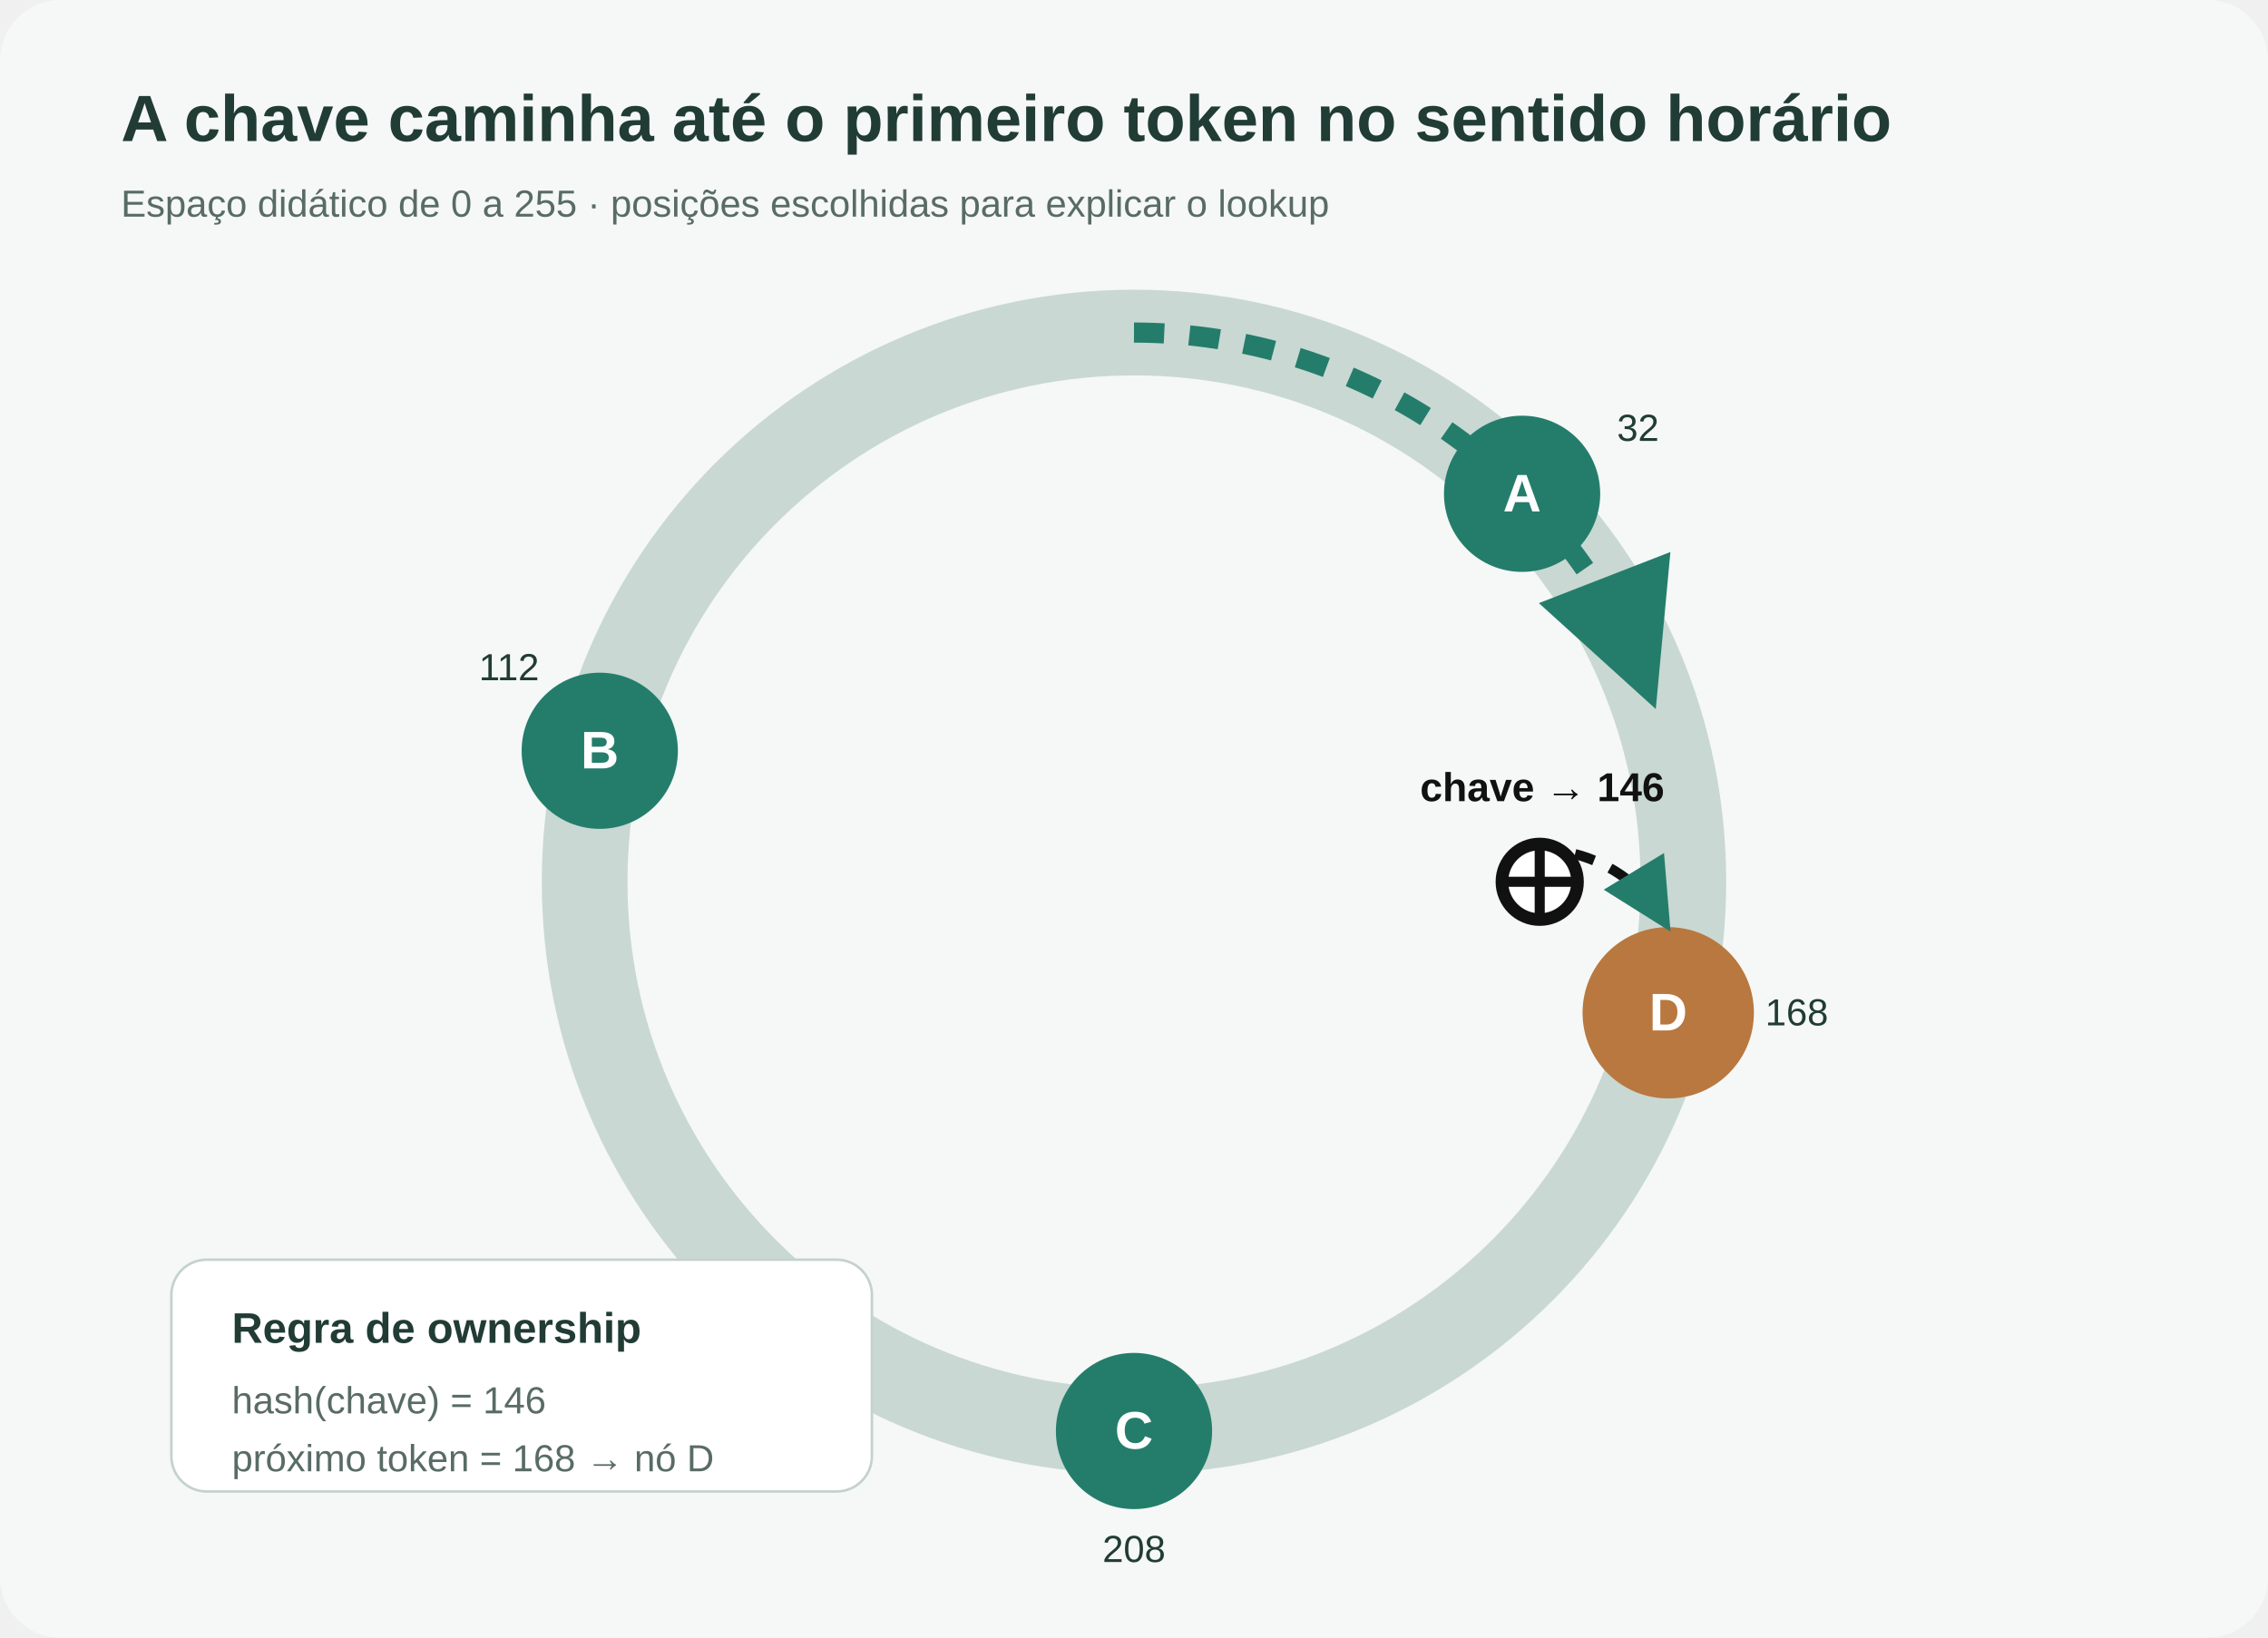
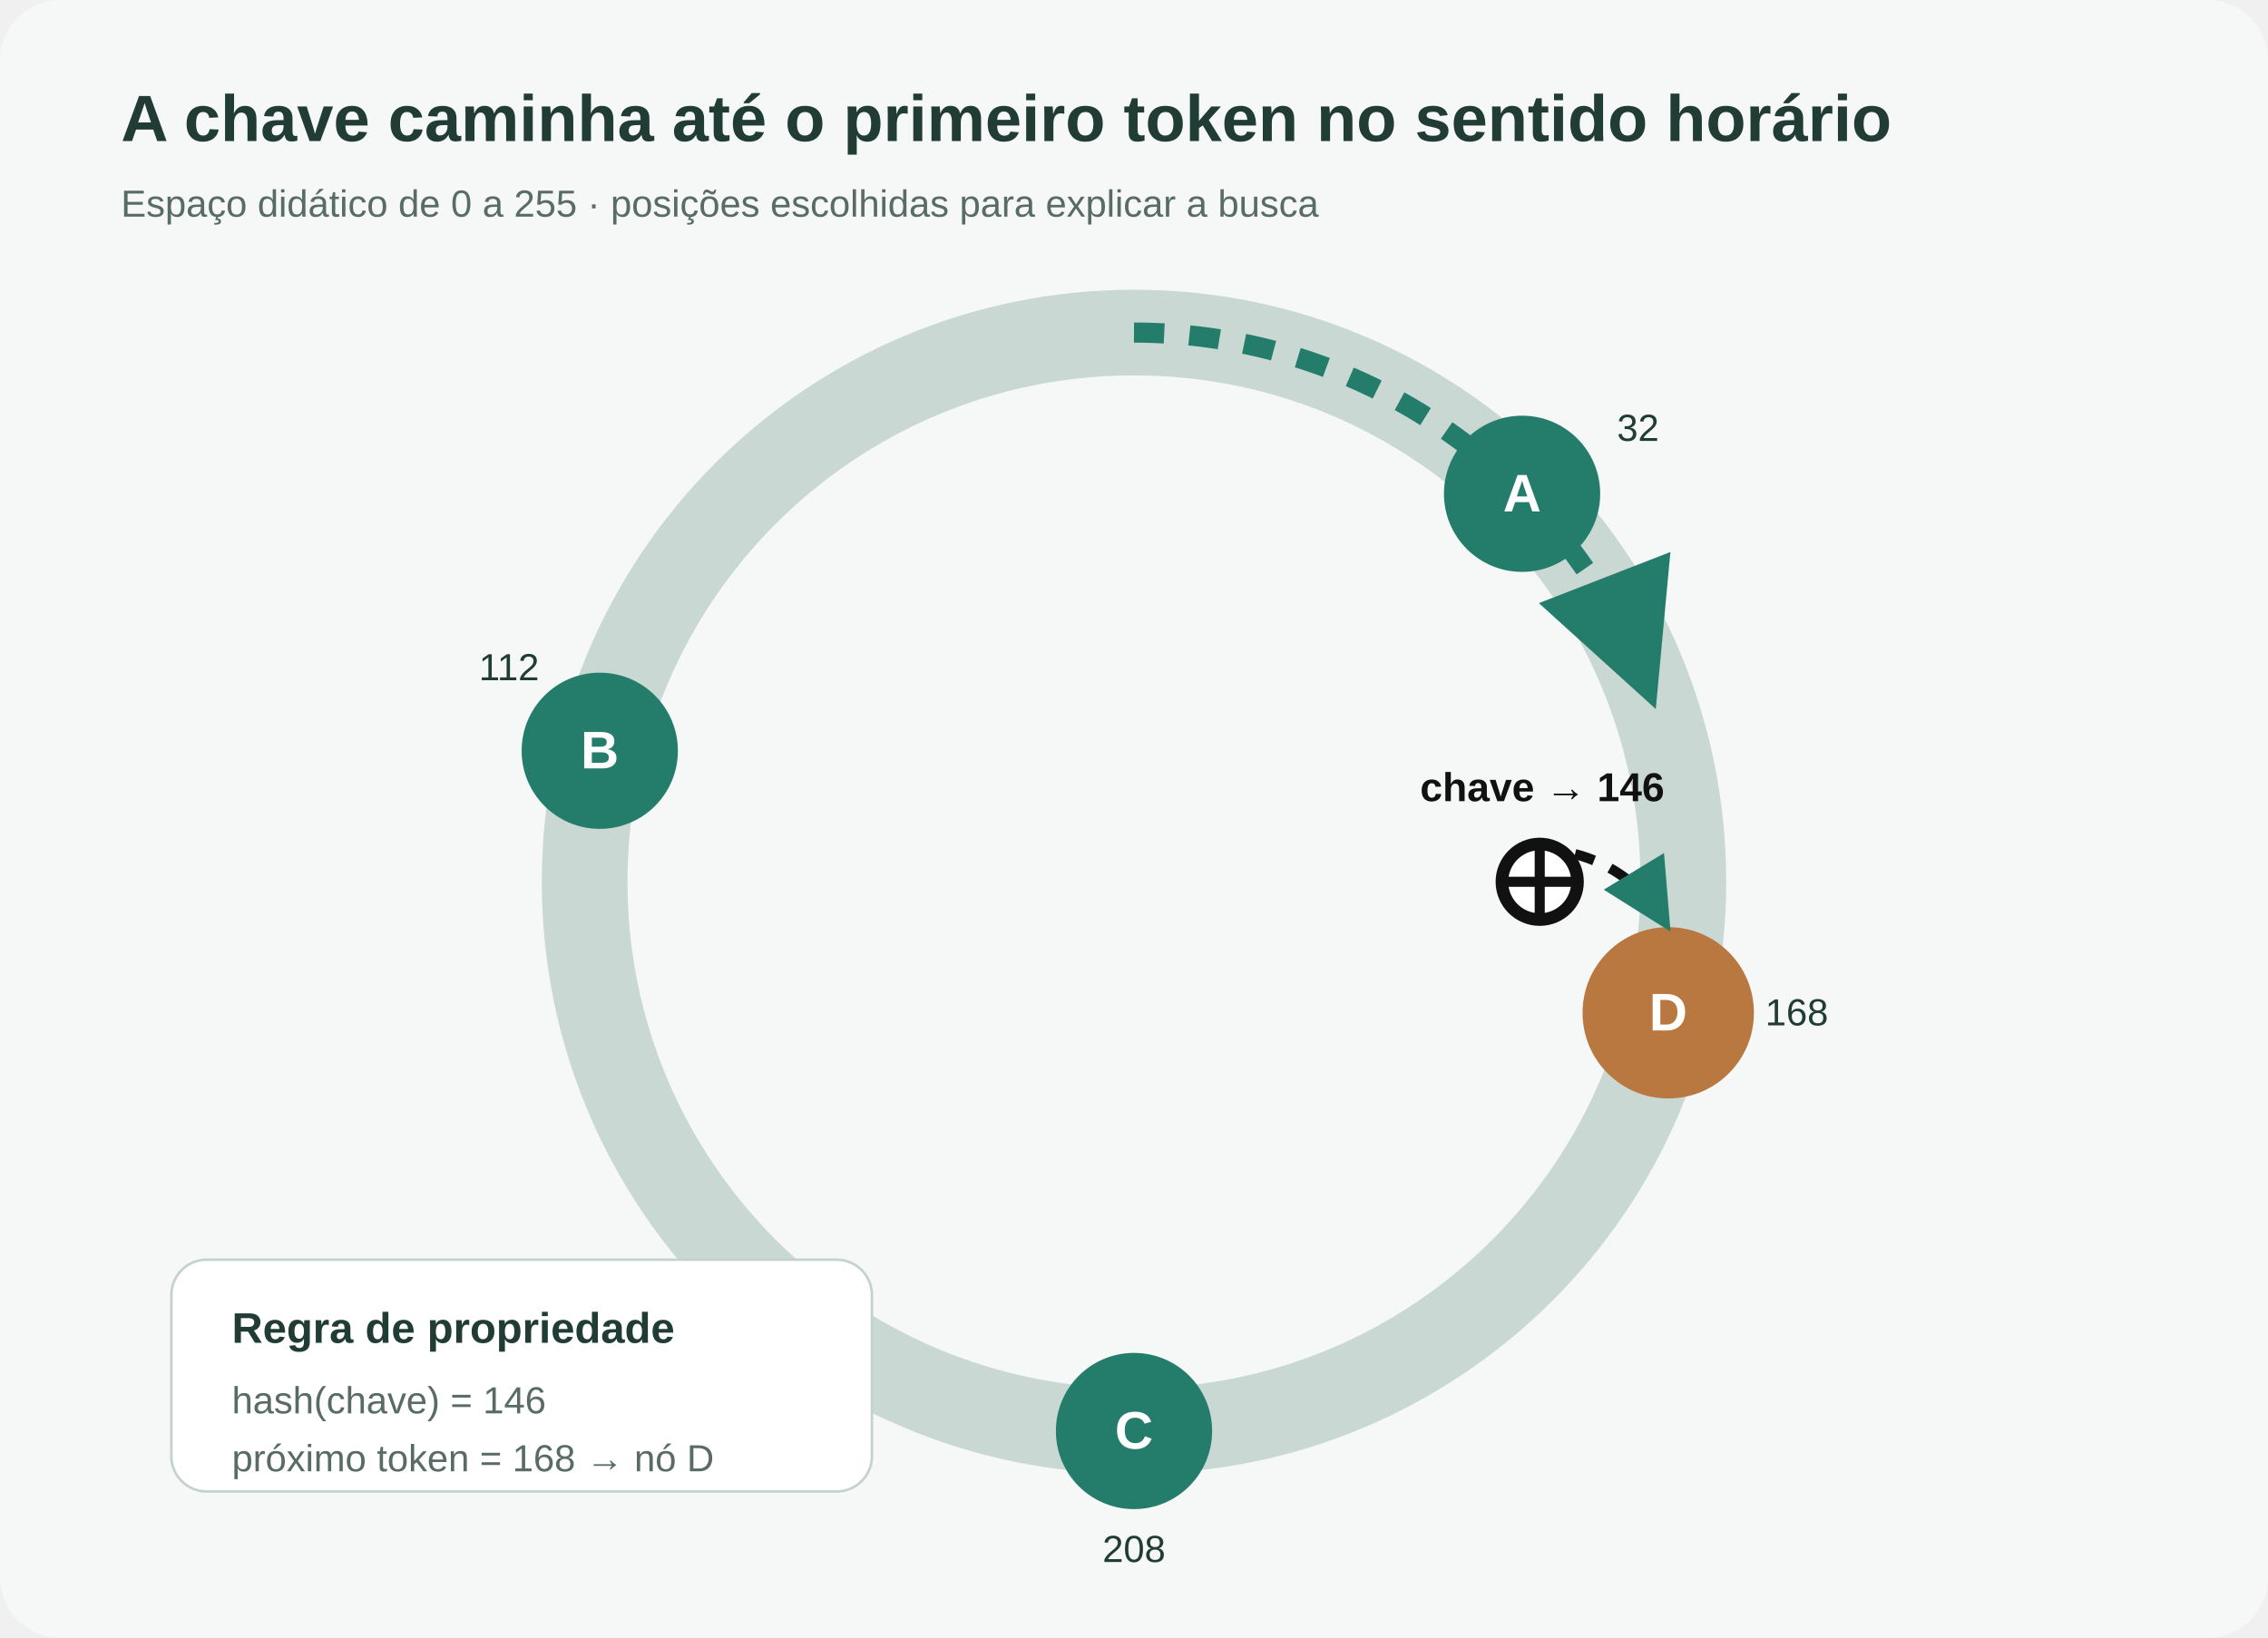
<svg xmlns="http://www.w3.org/2000/svg" viewBox="0 0 900 650" role="img" aria-labelledby="title desc">
  <defs>
    <marker id="arrow" viewBox="0 0 10 10" refX="8" refY="5" markerWidth="7" markerHeight="7" orient="auto-start-reverse">
      <path d="M0 0 10 5 0 10z" fill="#247d6b" />
    </marker>
  </defs>
  <rect width="900" height="650" rx="24" fill="#f5f8f6" />
  <text x="48" y="56" font-family="Arial,sans-serif" font-size="26" font-weight="700" fill="#213c35">A chave caminha até o primeiro token no sentido horário</text>
-   <text x="48" y="86" font-family="Arial,sans-serif" font-size="15" fill="#596b66">Espaço didático de 0 a 255 · posições escolhidas para explicar o lookup</text>
+   <text x="48" y="86" font-family="Arial,sans-serif" font-size="15" fill="#596b66">Espaço didático de 0 a 255 · posições escolhidas para explicar a busca</text>
  <circle cx="450" cy="350" r="218" fill="none" stroke="#c9d8d2" stroke-width="34" />
  <path d="M450 132 A218 218 0 0 1 653 271" fill="none" stroke="#247d6b" stroke-width="8" stroke-dasharray="12 10" marker-end="url(#arrow)" />
  <g font-family="Arial,sans-serif" text-anchor="middle">
    <g>
      <circle cx="604" cy="196" r="31" fill="#247d6b" />
      <text x="604" y="203" font-size="21" font-weight="700" fill="white">A</text>
      <text x="650" y="175" font-size="15" fill="#213c35">32</text>
    </g>
    <g>
      <circle cx="238" cy="298" r="31" fill="#247d6b" />
      <text x="238" y="305" font-size="21" font-weight="700" fill="white">B</text>
      <text x="202" y="270" font-size="15" fill="#213c35">112</text>
    </g>
    <g>
      <circle cx="450" cy="568" r="31" fill="#247d6b" />
      <text x="450" y="575" font-size="21" font-weight="700" fill="white">C</text>
      <text x="450" y="620" font-size="15" fill="#213c35">208</text>
    </g>
    <g>
      <circle cx="662" cy="402" r="34" fill="#b8783f" />
      <text x="662" y="409" font-size="21" font-weight="700" fill="white">D</text>
      <text x="713" y="407" font-size="15" fill="#213c35">168</text>
    </g>
  </g>
  <g>
    <circle cx="611" cy="350" r="15" fill="#fff" stroke="#111" stroke-width="5" />
    <path d="M611 335v30M596 350h30" stroke="#111" stroke-width="4" />
    <text x="612" y="318" text-anchor="middle" font-family="Arial,sans-serif" font-size="16" font-weight="700" fill="#111">chave → 146</text>
  </g>
  <path d="M625 339 A58 58 0 0 1 660 365" fill="none" stroke="#111" stroke-width="4" stroke-dasharray="8 7" marker-end="url(#arrow)" />
  <g font-family="Arial,sans-serif">
    <rect x="68" y="500" width="278" height="92" rx="14" fill="#fff" stroke="#c4d2cc" />
-     <text x="92" y="533" font-size="17" font-weight="700" fill="#213c35">Regra de ownership</text>
+     <text x="92" y="533" font-size="17" font-weight="700" fill="#213c35">Regra de propriedade</text>
    <text x="92" y="561" font-size="15" fill="#596b66">hash(chave) = 146</text>
    <text x="92" y="584" font-size="15" fill="#596b66">próximo token = 168 → nó D</text>
  </g>
</svg>
